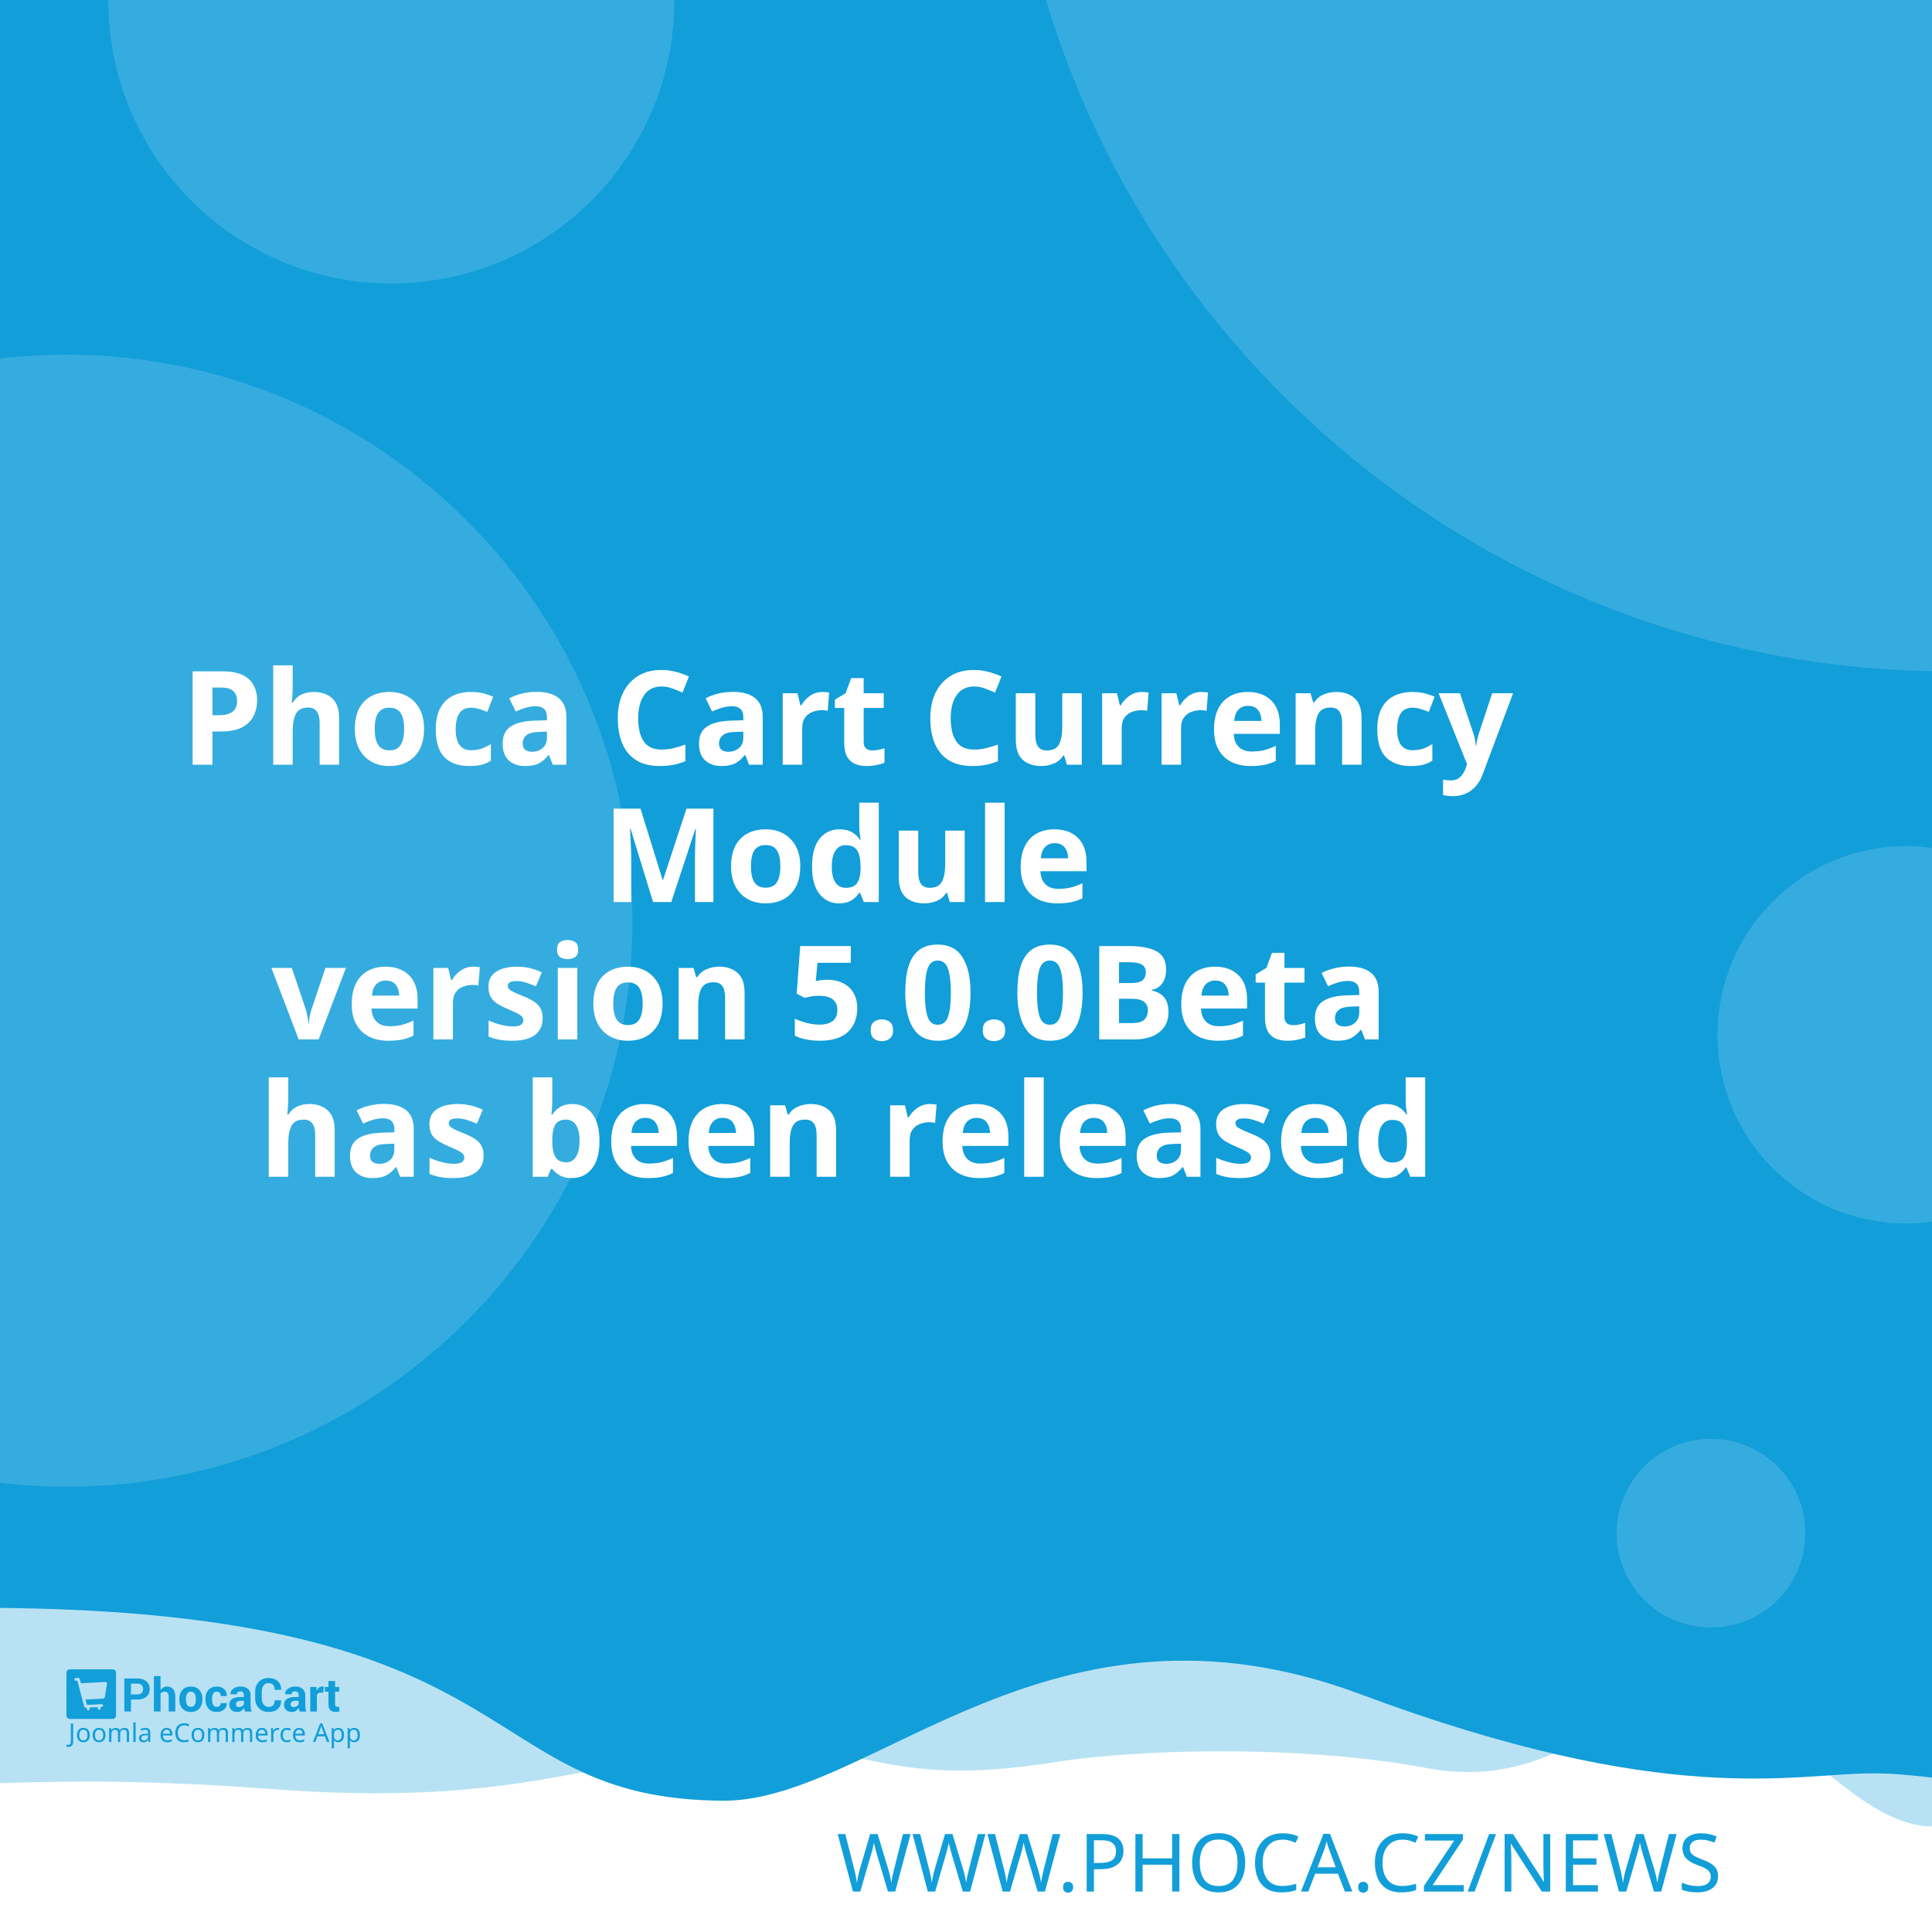
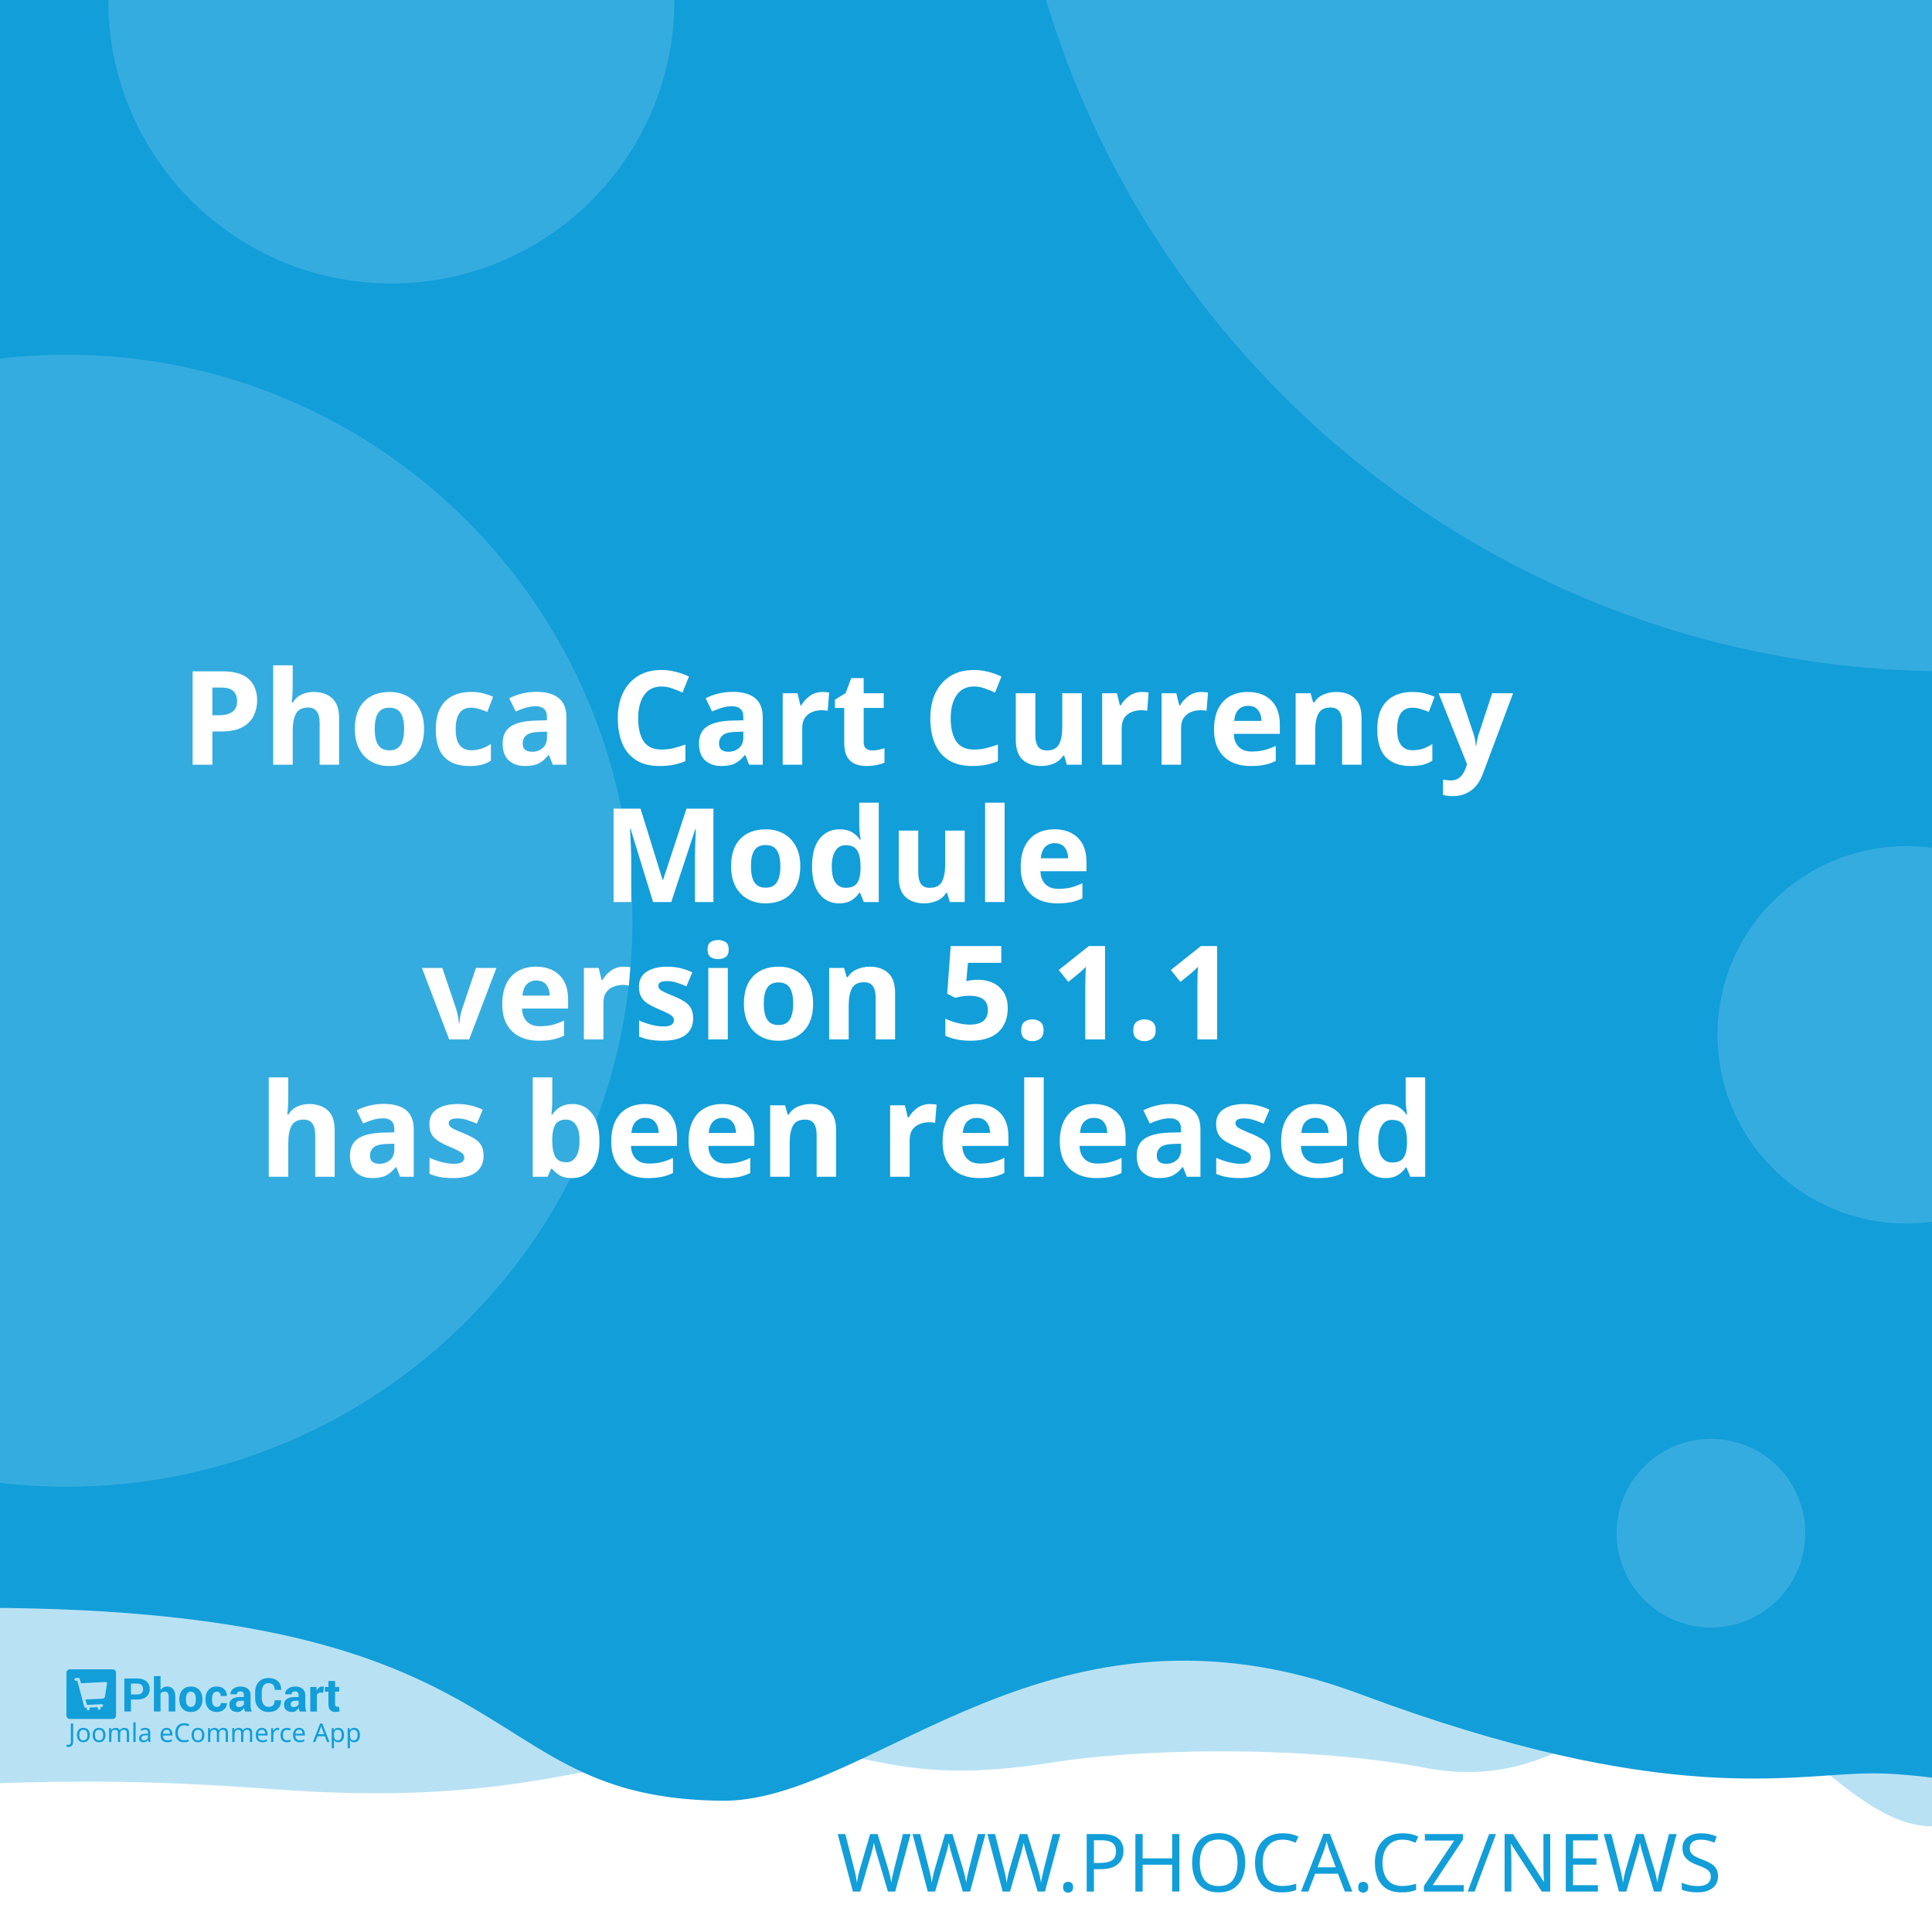
<svg xmlns="http://www.w3.org/2000/svg" width="512" height="512" viewBox="0 0 512 512" version="1.1" id="svg5">
  <defs id="defs2" />
  <g id="layer1">
    <path d="m -288.549,96.962 a 6.384,6.384 0 0 0 -6.384,6.384 v 81.087 a 6.384,6.384 0 0 0 6.384,6.384 h 81.083 a 6.384,6.384 0 0 0 6.384,-6.384 v -81.087 a 6.384,6.384 0 0 0 -6.384,-6.384 z m 16.084,16.188 c 0.591,-0.033 1.134,0.125 1.642,0.482 0.508,0.359 0.842,0.809 1.006,1.355 l 2.415,8.308 46.517,-2.44 c 0.829,-0.043 1.521,0.245 2.074,0.86 0.55,0.606 0.769,1.334 0.636,2.174 l -3.898,24.937 c -0.138,0.736 -0.57,1.497 -1.288,2.273 -0.719,0.787 -1.656,1.211 -2.797,1.272 l -32.861,1.721 3.038,10.253 27.775,-1.455 c 0.726,-0.04 1.351,0.178 1.887,0.648 0.523,0.483 0.803,1.086 0.844,1.812 0.038,0.726 -0.178,1.352 -0.648,1.887 -0.483,0.525 -1.086,0.806 -1.812,0.844 l -2.597,0.137 0.137,2.593 c 0.038,0.729 -0.178,1.356 -0.661,1.879 -0.472,0.535 -1.071,0.819 -1.8,0.856 -0.726,0.038 -1.353,-0.178 -1.879,-0.661 -0.535,-0.472 -0.814,-1.073 -0.852,-1.8 l -0.137,-2.593 -15.573,0.81 0.133,2.597 c 0.038,0.729 -0.176,1.356 -0.648,1.879 -0.483,0.535 -1.086,0.818 -1.812,0.856 -0.726,0.04 -1.352,-0.178 -1.887,-0.661 -0.525,-0.472 -0.806,-1.073 -0.844,-1.8 l -0.137,-2.597 -1.608,0.083 c -0.623,0.033 -1.193,-0.112 -1.721,-0.428 -0.515,-0.317 -0.883,-0.632 -1.11,-0.931 l -0.287,-0.507 -13.05,-49.343 -2.805,0.146 c -0.696,0.038 -1.312,-0.181 -1.858,-0.661 -0.545,-0.472 -0.835,-1.069 -0.873,-1.795 -0.038,-0.729 0.186,-1.353 0.682,-1.879 0.493,-0.535 1.083,-0.818 1.779,-0.856 z" style="fill:#ffffff;stroke-width:1;paint-order:stroke fill markers" id="path400" />
    <rect style="opacity:1;fill:#ffffff;stroke-width:5;stroke-linejoin:round;paint-order:stroke fill markers" id="rect723" width="512" height="512" x="0" y="0" />
    <path id="rect4460" style="opacity:0.3;fill:#129ed9;fill-opacity:1;stroke-width:5;stroke-linejoin:round;paint-order:stroke fill markers" d="M -256,4 H 768 v 480 c 0,0 -42.667,-10 -64,-10 -21.333,0 -42.408,10 -64,10 -21.592,0 -42.667,-10 -64,-10 -21.333,0 -42.408,10 -64,10 -21.592,0 -41.887,-34.701 -63.221,-34.701 -21.333,0 -35.645,25.795 -70.761,19.246 -35.116,-6.549 -78.862,-4.741 -98.515,-1.547 -47.289,7.533 -49.247,-6.724 -87.369,-3.311 -38.122,3.413 -56.921,15.193 -120.307,10.429 -63.387,-4.764 -84.091,0.698 -135.827,-0.116 -21.333,0 -42.408,10 -64,10 -21.592,0 -42.667,-10 -64,-10 -21.333,0 -64,10 -64,10 z" />
    <path id="rect4460-5" style="fill:#129ed9;fill-opacity:1;stroke-width:5;stroke-linejoin:round;paint-order:stroke fill markers" d="M -316,4.9999998e-7 H 708 V 480 c 0,0 -42.667,-10 -64,-10 -21.333,0 -42.408,10 -64,10 -21.592,0 -62.256,-10.048 -83.59,-10.048 -21.333,0 -54.449,9.448 -136.059,-21.03 -81.61,-30.478 -128.583,27.669 -167.971,28.291 -70.795,-0.042 -47.303,-54.288 -212.561,-50.983 C -185.439,429.534 -38.408,480 -60,480 c -21.592,0 -42.667,-10 -64,-10 -21.333,0 -42.408,10 -64,10 -21.592,0 -42.667,-10 -64,-10 -21.333,0 -64,10 -64,10 z" />
    <text xml:space="preserve" style="font-style:normal;font-weight:normal;font-size:21.333px;line-height:1.25;font-family:sans-serif;fill:#129ed9;fill-opacity:1;stroke:none" x="484.042" y="501.277" id="text2910-3-7">
      <tspan id="tspan2908-6-5" x="484.042" y="501.277" style="font-style:normal;font-variant:normal;font-weight:300;font-stretch:normal;font-size:21.333px;font-family:Montserrat;-inkscape-font-specification:'Montserrat Light';text-align:end;text-anchor:end;fill:#129ed9;fill-opacity:1">WWW.PHOCA.CZ/NEWS</tspan>
    </text>
    <text xml:space="preserve" style="font-style:normal;font-variant:normal;font-weight:600;font-stretch:normal;font-size:34.667px;line-height:1.05;font-family:Rubik;-inkscape-font-specification:'Rubik Semi-Bold';fill:#ffffff;fill-opacity:1;stroke:none" x="256" y="165" id="text11252">
      <tspan x="256" y="165" id="tspan403" style="text-align:center;text-anchor:middle" />
      <tspan x="256" y="202.659" style="font-size:34.667px;text-align:center;text-anchor:middle" id="tspan442">Phoca Cart Currency</tspan>
      <tspan x="256" y="239.059" style="font-size:34.667px;text-align:center;text-anchor:middle" id="tspan444">Module</tspan>
-       <tspan x="256" y="275.459" id="tspan1992" style="font-size:34.667px;text-align:center;text-anchor:middle">version 5.0.0Beta
+       <tspan x="256" y="275.459" id="tspan1992" style="font-size:34.667px;text-align:center;text-anchor:middle">version 5.1.1
</tspan>
      <tspan x="256" y="311.859" id="tspan2906" style="font-size:34.667px;text-align:center;text-anchor:middle">has been released</tspan>
      <tspan x="256" y="348.259" id="tspan1994" style="font-size:34.667px" />
    </text>
    <circle style="opacity:0.15;fill:#ffffff;fill-opacity:1;stroke-width:5;stroke-linejoin:round;paint-order:stroke fill markers" id="path8376" cx="516.67" cy="-72.081" r="250" />
    <circle style="opacity:0.15;fill:#ffffff;fill-opacity:1;stroke-width:5;stroke-linejoin:round;paint-order:stroke fill markers" id="path8376-9" cx="17.604" cy="244" r="150" />
    <circle style="opacity:0.15;fill:#ffffff;fill-opacity:1;stroke-width:5;stroke-linejoin:round;paint-order:stroke fill markers" id="path8376-6" cx="103.704" cy="0.117" r="75" />
    <circle style="opacity:0.15;fill:#ffffff;fill-opacity:1;stroke-width:5;stroke-linejoin:round;paint-order:stroke fill markers" id="path8376-6-2" cx="505.168" cy="274.238" r="50" />
    <g id="g8950" transform="matrix(0.298069,0,0,0.298069,107.3348,335.2596)" style="fill:#129ed9;fill-opacity:1;stroke-width:3.355">
      <g id="g895" transform="translate(-301.0409,359.4151)" style="fill:#129ed9;fill-opacity:1;stroke-width:3.355">
        <g transform="matrix(1.3333,0,0,-1.3333,-75.59,850.15)" fill="#ffffff" image-rendering="optimizeQuality" id="g280" style="clip-rule:evenodd;fill:#129ed9;fill-opacity:1;stroke-width:8.934;shape-rendering:geometricPrecision">
          <path d="m 99.728,617.49 v -7.994 h -4.423 v 22.031 h 8.784 c 2.532,0 4.527,-0.646 5.979,-1.937 1.452,-1.291 2.181,-2.99 2.181,-5.097 0,-2.107 -0.729,-3.801 -2.181,-5.082 -1.452,-1.281 -3.446,-1.921 -5.979,-1.921 z m 0,3.408 h 4.361 c 1.23,0 2.165,0.336 2.801,1.002 0.635,0.671 0.951,1.523 0.951,2.561 0,1.059 -0.315,1.932 -0.946,2.623 -0.63,0.687 -1.566,1.033 -2.806,1.033 H 99.728 Z" id="path262" style="fill:#129ed9;fill-opacity:1;stroke-width:3.355" />
          <path d="m 119.45,623.79 c 0.517,0.749 1.147,1.327 1.891,1.746 0.749,0.418 1.576,0.63 2.485,0.63 1.705,0 3.043,-0.568 4.02,-1.704 0.971,-1.131 1.457,-2.887 1.457,-5.252 v -9.714 h -4.418 v 9.76 c 0,1.276 -0.227,2.174 -0.677,2.706 -0.445,0.532 -1.116,0.795 -2.005,0.795 -0.605,0 -1.137,-0.108 -1.602,-0.325 -0.465,-0.217 -0.847,-0.522 -1.152,-0.919 v -12.017 h -4.418 v 23.611 h 4.418 z" id="path264" style="fill:#129ed9;fill-opacity:1;stroke-width:3.355" />
          <path d="m 131.96,617.83 c 0,2.438 0.682,4.436 2.046,5.996 1.359,1.554 3.25,2.334 5.663,2.334 2.418,0 4.315,-0.774 5.689,-2.329 1.375,-1.549 2.062,-3.553 2.062,-6.001 v -0.32 c 0,-2.458 -0.687,-4.462 -2.051,-6.011 -1.369,-1.544 -3.261,-2.319 -5.674,-2.319 -2.418,0 -4.315,0.775 -5.684,2.319 -1.364,1.549 -2.051,3.553 -2.051,6.011 z m 4.408,-0.31 c 0,-1.487 0.264,-2.68 0.785,-3.584 0.527,-0.899 1.375,-1.348 2.542,-1.348 1.142,0 1.979,0.454 2.506,1.358 0.532,0.904 0.796,2.097 0.796,3.574 v 0.315 c 0,1.446 -0.269,2.629 -0.801,3.542 -0.537,0.914 -1.38,1.374 -2.527,1.374 -1.142,0 -1.979,-0.46 -2.506,-1.379 -0.532,-0.919 -0.796,-2.102 -0.796,-3.537 z" id="path266" style="fill:#129ed9;fill-opacity:1;stroke-width:3.355" />
          <path d="m 157.01,612.59 c 0.79,0 1.421,0.227 1.891,0.682 0.475,0.454 0.713,1.064 0.713,1.828 h 4.015 l 0.041,-0.093 c 0.041,-1.653 -0.579,-3.037 -1.871,-4.152 -1.287,-1.116 -2.883,-1.673 -4.79,-1.673 -2.439,0 -4.325,0.769 -5.648,2.314 -1.318,1.544 -1.979,3.522 -1.979,5.944 v 0.449 c 0,2.412 0.656,4.395 1.974,5.944 1.317,1.554 3.198,2.329 5.638,2.329 2.02,0 3.648,-0.573 4.883,-1.725 1.235,-1.151 1.835,-2.664 1.793,-4.539 l -0.031,-0.088 h -4.026 c 0,0.842 -0.233,1.544 -0.698,2.107 -0.46,0.558 -1.101,0.837 -1.922,0.837 -1.168,0 -1.995,-0.454 -2.475,-1.358 -0.476,-0.904 -0.718,-2.071 -0.718,-3.496 v -0.454 c 0,-1.456 0.243,-2.628 0.718,-3.522 0.48,-0.888 1.312,-1.332 2.491,-1.332" id="path268" style="fill:#129ed9;fill-opacity:1;stroke-width:3.355" />
          <path d="m 175.8,609.49 c -0.165,0.372 -0.305,0.764 -0.419,1.183 -0.119,0.413 -0.202,0.837 -0.248,1.27 -0.455,-0.8 -1.054,-1.456 -1.798,-1.978 -0.739,-0.521 -1.628,-0.785 -2.656,-0.785 -1.715,0 -3.038,0.439 -3.963,1.322 -0.93,0.883 -1.395,2.086 -1.395,3.604 0,1.606 0.62,2.845 1.855,3.729 1.235,0.883 3.038,1.322 5.41,1.322 h 2.47 v 1.301 c 0,0.785 -0.207,1.394 -0.62,1.828 -0.413,0.434 -1.023,0.651 -1.834,0.651 -0.713,0 -1.266,-0.175 -1.653,-0.522 -0.393,-0.346 -0.584,-0.826 -0.584,-1.446 l -4.268,0.016 -0.016,0.093 c -0.072,1.379 0.527,2.572 1.798,3.579 1.271,1.002 2.946,1.503 5.013,1.503 1.958,0 3.545,-0.496 4.769,-1.492 1.22,-0.992 1.829,-2.406 1.829,-4.24 v -6.76 c 0,-0.769 0.062,-1.492 0.176,-2.164 0.119,-0.676 0.299,-1.348 0.553,-2.014 z m -4.046,2.943 c 0.78,0 1.468,0.191 2.077,0.574 0.605,0.382 1.013,0.826 1.225,1.332 v 2.308 h -2.47 c -0.935,0 -1.648,-0.232 -2.134,-0.702 -0.481,-0.47 -0.724,-1.033 -0.724,-1.699 0,-0.542 0.181,-0.981 0.542,-1.312 0.367,-0.336 0.858,-0.501 1.483,-0.501" id="path270" style="fill:#129ed9;fill-opacity:1;stroke-width:3.355" />
          <path d="m 199.84,617.01 0.031,-0.088 c 0.041,-2.37 -0.682,-4.25 -2.17,-5.645 -1.488,-1.394 -3.555,-2.091 -6.201,-2.091 -2.656,0 -4.811,0.852 -6.464,2.556 -1.653,1.704 -2.486,3.894 -2.486,6.579 v 4.369 c 0,2.67 0.812,4.86 2.424,6.574 1.617,1.715 3.715,2.572 6.299,2.572 2.723,0 4.852,-0.697 6.386,-2.097 1.535,-1.399 2.284,-3.305 2.243,-5.717 l -0.031,-0.088 h -4.299 c 0,1.451 -0.346,2.561 -1.044,3.336 -0.698,0.769 -1.783,1.157 -3.255,1.157 -1.323,0 -2.372,-0.537 -3.147,-1.606 -0.78,-1.074 -1.168,-2.438 -1.168,-4.1 v -4.39 c 0,-1.683 0.408,-3.057 1.225,-4.131 0.822,-1.069 1.922,-1.606 3.317,-1.606 1.38,0 2.403,0.372 3.064,1.11 0.661,0.744 0.992,1.844 0.992,3.305 z" id="path272" style="fill:#129ed9;fill-opacity:1;stroke-width:3.355" />
          <path d="m 212.27,609.49 c -0.165,0.372 -0.305,0.764 -0.419,1.183 -0.119,0.413 -0.202,0.837 -0.248,1.27 -0.455,-0.8 -1.054,-1.456 -1.798,-1.978 -0.739,-0.521 -1.628,-0.785 -2.656,-0.785 -1.716,0 -3.038,0.439 -3.963,1.322 -0.93,0.883 -1.395,2.086 -1.395,3.604 0,1.606 0.62,2.845 1.855,3.729 1.235,0.883 3.039,1.322 5.41,1.322 h 2.47 v 1.301 c 0,0.785 -0.207,1.394 -0.62,1.828 -0.413,0.434 -1.023,0.651 -1.834,0.651 -0.713,0 -1.266,-0.175 -1.654,-0.522 -0.393,-0.346 -0.584,-0.826 -0.584,-1.446 l -4.268,0.016 -0.016,0.093 c -0.072,1.379 0.527,2.572 1.798,3.579 1.271,1.002 2.945,1.503 5.013,1.503 1.958,0 3.545,-0.496 4.769,-1.492 1.22,-0.992 1.829,-2.406 1.829,-4.24 v -6.76 c 0,-0.769 0.062,-1.492 0.176,-2.164 0.119,-0.676 0.3,-1.348 0.553,-2.014 z m -4.046,2.943 c 0.78,0 1.468,0.191 2.077,0.574 0.605,0.382 1.013,0.826 1.224,1.332 v 2.308 h -2.47 c -0.935,0 -1.649,-0.232 -2.134,-0.702 -0.481,-0.47 -0.723,-1.033 -0.723,-1.699 0,-0.542 0.181,-0.981 0.542,-1.312 0.367,-0.336 0.858,-0.501 1.483,-0.501" id="path274" style="fill:#129ed9;fill-opacity:1;stroke-width:3.355" />
          <path d="m 227.92,622.06 -1.617,0.046 c -0.656,0 -1.199,-0.134 -1.623,-0.408 -0.423,-0.274 -0.744,-0.656 -0.966,-1.152 v -11.052 h -4.408 v 16.36 h 4.103 l 0.196,-2.422 c 0.382,0.857 0.883,1.528 1.494,2.009 0.61,0.48 1.312,0.723 2.108,0.723 0.223,0 0.429,-0.015 0.615,-0.052 0.186,-0.036 0.377,-0.077 0.568,-0.129 z" id="path276" style="fill:#129ed9;fill-opacity:1;stroke-width:3.355" />
          <path d="m 235.83,629.86 v -4.007 h 2.754 v -3.099 H 235.83 v -8.33 c 0,-0.635 0.129,-1.09 0.393,-1.363 0.263,-0.274 0.615,-0.408 1.059,-0.408 0.232,0 0.434,0.01 0.599,0.036 0.166,0.026 0.362,0.072 0.579,0.129 l 0.383,-3.181 c -0.445,-0.155 -0.878,-0.268 -1.302,-0.341 -0.424,-0.078 -0.884,-0.114 -1.38,-0.114 -1.524,0 -2.697,0.418 -3.519,1.255 -0.822,0.837 -1.235,2.159 -1.235,3.977 v 8.34 h -2.392 v 3.099 h 2.392 v 4.007 z" id="path278" style="fill:#129ed9;fill-opacity:1;stroke-width:3.355" />
        </g>
        <g fill="#ffffff" fill-rule="evenodd" image-rendering="optimizeQuality" stroke-width="1.934" aria-label="Joomla eCommerce App" id="g318" style="clip-rule:evenodd;fill:#129ed9;fill-opacity:1;shape-rendering:geometricPrecision">
          <path d="M 1.704,69 Q 1.151,69 0.736,68.908 0.321,68.839 -0.002,68.7 v -1.752 q 0.369,0.092 0.784,0.161 0.415,0.069 0.876,0.069 0.576,0 1.083,-0.231 0.53,-0.231 0.853,-0.807 0.323,-0.576 0.323,-1.614 v -16.368 h 2.075 v 16.206 q 0,2.374 -1.176,3.504 -1.176,1.13 -3.112,1.13 z" id="path282" style="fill:#129ed9;fill-opacity:1;stroke-width:1.934" />
          <path d="m 20.792,58.419 q 0,3.066 -1.568,4.749 -1.545,1.683 -4.196,1.683 -1.637,0 -2.928,-0.738 -1.268,-0.761 -2.006,-2.19 -0.738,-1.452 -0.738,-3.504 0,-3.066 1.545,-4.726 1.545,-1.66 4.196,-1.66 1.683,0 2.951,0.761 1.291,0.738 2.006,2.167 0.738,1.406 0.738,3.458 z m -9.336,0 q 0,2.19 0.853,3.481 0.876,1.268 2.766,1.268 1.867,0 2.743,-1.268 0.876,-1.291 0.876,-3.481 0,-2.19 -0.876,-3.435 -0.876,-1.245 -2.766,-1.245 -1.89,0 -2.743,1.245 -0.853,1.245 -0.853,3.435 z" id="path284" style="fill:#129ed9;fill-opacity:1;stroke-width:1.934" />
          <path d="m 34.739,58.419 q 0,3.066 -1.568,4.749 -1.545,1.683 -4.196,1.683 -1.637,0 -2.928,-0.738 -1.268,-0.761 -2.006,-2.19 -0.738,-1.452 -0.738,-3.504 0,-3.066 1.545,-4.726 1.545,-1.66 4.196,-1.66 1.683,0 2.951,0.761 1.291,0.738 2.006,2.167 0.738,1.406 0.738,3.458 z m -9.336,0 q 0,2.19 0.853,3.481 0.876,1.268 2.766,1.268 1.867,0 2.743,-1.268 0.876,-1.291 0.876,-3.481 0,-2.19 -0.876,-3.435 -0.876,-1.245 -2.766,-1.245 -1.89,0 -2.743,1.245 -0.853,1.245 -0.853,3.435 z" id="path286" style="fill:#129ed9;fill-opacity:1;stroke-width:1.934" />
          <path d="m 51.499,52.033 q 2.098,0 3.135,1.083 1.037,1.06 1.037,3.458 V 64.62 H 53.666 v -7.953 q 0,-2.928 -2.513,-2.928 -1.798,0 -2.582,1.037 -0.761,1.037 -0.761,3.02 V 64.62 h -2.006 v -7.953 q 0,-2.928 -2.536,-2.928 -1.867,0 -2.582,1.153 -0.715,1.153 -0.715,3.32 v 6.409 h -2.029 v -12.356 h 1.637 l 0.3,1.683 h 0.115 q 0.576,-0.968 1.545,-1.429 0.991,-0.484 2.098,-0.484 2.905,0 3.781,2.075 h 0.115 q 0.622,-1.06 1.683,-1.568 1.083,-0.507 2.282,-0.507 z" id="path288" style="fill:#129ed9;fill-opacity:1;stroke-width:1.934" />
          <path d="M 61.527,64.62 H 59.498 V 47.1 h 2.029 z" id="path290" style="fill:#129ed9;fill-opacity:1;stroke-width:1.934" />
          <path d="m 70.126,52.056 q 2.259,0 3.343,0.991 1.083,0.991 1.083,3.158 v 8.414 h -1.475 l -0.392,-1.752 h -0.092 q -0.807,1.014 -1.706,1.498 -0.876,0.484 -2.444,0.484 -1.683,0 -2.789,-0.876 -1.107,-0.899 -1.107,-2.789 0,-1.844 1.452,-2.836 1.452,-1.014 4.472,-1.107 l 2.098,-0.069 v -0.738 q 0,-1.545 -0.669,-2.144 -0.669,-0.599 -1.89,-0.599 -0.968,0 -1.844,0.3 -0.876,0.277 -1.637,0.645 l -0.622,-1.522 q 0.807,-0.438 1.913,-0.738 1.107,-0.323 2.305,-0.323 z m 0.599,6.593 q -2.305,0.092 -3.204,0.738 -0.876,0.645 -0.876,1.821 0,1.037 0.622,1.522 0.645,0.484 1.637,0.484 1.568,0 2.605,-0.853 1.037,-0.876 1.037,-2.674 v -1.107 z" id="path292" style="fill:#129ed9;fill-opacity:1;stroke-width:1.934" />
          <path d="m 89.144,52.033 q 1.591,0 2.72,0.692 1.153,0.692 1.752,1.96 0.622,1.245 0.622,2.928 v 1.222 h -8.46 q 0.046,2.098 1.06,3.204 1.037,1.083 2.882,1.083 1.176,0 2.075,-0.207 0.922,-0.231 1.89,-0.645 v 1.775 q -0.945,0.415 -1.867,0.599 -0.922,0.207 -2.19,0.207 -1.752,0 -3.112,-0.715 -1.337,-0.715 -2.098,-2.121 -0.738,-1.429 -0.738,-3.481 0,-2.029 0.669,-3.481 0.692,-1.452 1.913,-2.236 1.245,-0.784 2.882,-0.784 z m -0.023,1.66 q -1.452,0 -2.305,0.945 -0.83,0.922 -0.991,2.582 h 6.293 q -0.023,-1.568 -0.738,-2.536 -0.715,-0.991 -2.259,-0.991 z" id="path294" style="fill:#129ed9;fill-opacity:1;stroke-width:1.934" />
          <path d="m 104.71,49.751 q -2.651,0 -4.173,1.775 -1.522,1.775 -1.522,4.864 0,3.066 1.406,4.864 1.429,1.775 4.265,1.775 1.083,0 2.052,-0.184 0.968,-0.184 1.89,-0.461 v 1.798 q -0.922,0.346 -1.913,0.507 -0.968,0.161 -2.328,0.161 -2.513,0 -4.196,-1.037 -1.683,-1.037 -2.536,-2.951 -0.83,-1.913 -0.83,-4.495 0,-2.49 0.899,-4.38 0.922,-1.913 2.697,-2.974 1.775,-1.083 4.311,-1.083 2.605,0 4.541,0.968 l -0.83,1.752 q -0.761,-0.346 -1.706,-0.622 -0.922,-0.277 -2.029,-0.277 z" id="path296" style="fill:#129ed9;fill-opacity:1;stroke-width:1.934" />
          <path d="m 122.69,58.419 q 0,3.066 -1.568,4.749 -1.545,1.683 -4.196,1.683 -1.637,0 -2.928,-0.738 -1.268,-0.761 -2.006,-2.19 -0.738,-1.452 -0.738,-3.504 0,-3.066 1.545,-4.726 1.545,-1.66 4.196,-1.66 1.683,0 2.951,0.761 1.291,0.738 2.006,2.167 0.738,1.406 0.738,3.458 z m -9.336,0 q 0,2.19 0.853,3.481 0.876,1.268 2.766,1.268 1.867,0 2.743,-1.268 0.876,-1.291 0.876,-3.481 0,-2.19 -0.876,-3.435 -0.876,-1.245 -2.766,-1.245 -1.89,0 -2.743,1.245 -0.853,1.245 -0.853,3.435 z" id="path298" style="fill:#129ed9;fill-opacity:1;stroke-width:1.934" />
          <path d="m 139.45,52.033 q 2.098,0 3.135,1.083 1.037,1.06 1.037,3.458 V 64.62 h -2.006 v -7.953 q 0,-2.928 -2.513,-2.928 -1.798,0 -2.582,1.037 -0.761,1.037 -0.761,3.02 V 64.62 h -2.006 v -7.953 q 0,-2.928 -2.536,-2.928 -1.867,0 -2.582,1.153 -0.715,1.153 -0.715,3.32 v 6.409 h -2.029 v -12.356 h 1.637 l 0.3,1.683 h 0.115 q 0.576,-0.968 1.545,-1.429 0.991,-0.484 2.098,-0.484 2.905,0 3.781,2.075 h 0.115 q 0.622,-1.06 1.683,-1.568 1.083,-0.507 2.282,-0.507 z" id="path300" style="fill:#129ed9;fill-opacity:1;stroke-width:1.934" />
          <path d="m 161,52.033 q 2.098,0 3.135,1.083 1.037,1.06 1.037,3.458 V 64.62 h -2.006 v -7.953 q 0,-2.928 -2.513,-2.928 -1.798,0 -2.582,1.037 -0.761,1.037 -0.761,3.02 V 64.62 h -2.006 v -7.953 q 0,-2.928 -2.536,-2.928 -1.867,0 -2.582,1.153 -0.715,1.153 -0.715,3.32 v 6.409 h -2.029 v -12.356 h 1.637 l 0.3,1.683 h 0.115 q 0.576,-0.968 1.545,-1.429 0.991,-0.484 2.098,-0.484 2.905,0 3.781,2.075 h 0.115 q 0.622,-1.06 1.683,-1.568 1.083,-0.507 2.282,-0.507 z" id="path302" style="fill:#129ed9;fill-opacity:1;stroke-width:1.934" />
          <path d="m 173.77,52.033 q 1.591,0 2.72,0.692 1.153,0.692 1.752,1.96 0.622,1.245 0.622,2.928 v 1.222 h -8.46 q 0.046,2.098 1.06,3.204 1.037,1.083 2.882,1.083 1.176,0 2.075,-0.207 0.922,-0.231 1.89,-0.645 v 1.775 q -0.945,0.415 -1.867,0.599 -0.922,0.207 -2.19,0.207 -1.752,0 -3.112,-0.715 -1.337,-0.715 -2.098,-2.121 -0.738,-1.429 -0.738,-3.481 0,-2.029 0.669,-3.481 0.692,-1.452 1.913,-2.236 1.245,-0.784 2.882,-0.784 z m -0.023,1.66 q -1.452,0 -2.305,0.945 -0.83,0.922 -0.991,2.582 h 6.293 q -0.023,-1.568 -0.738,-2.536 -0.715,-0.991 -2.259,-0.991 z" id="path304" style="fill:#129ed9;fill-opacity:1;stroke-width:1.934" />
          <path d="m 187.76,52.033 q 0.346,0 0.738,0.046 0.415,0.023 0.715,0.092 l -0.254,1.867 q -0.3,-0.069 -0.669,-0.115 -0.346,-0.046 -0.669,-0.046 -0.945,0 -1.775,0.53 -0.83,0.507 -1.337,1.452 -0.484,0.922 -0.484,2.167 v 6.593 h -2.029 v -12.356 h 1.66 l 0.231,2.259 h 0.092 q 0.599,-1.014 1.545,-1.752 0.945,-0.738 2.236,-0.738 z" id="path306" style="fill:#129ed9;fill-opacity:1;stroke-width:1.934" />
          <path d="m 196.02,64.851 q -1.637,0 -2.928,-0.669 -1.268,-0.669 -2.006,-2.075 -0.715,-1.406 -0.715,-3.596 0,-2.282 0.761,-3.712 0.761,-1.429 2.052,-2.098 1.314,-0.669 2.974,-0.669 0.945,0 1.821,0.207 0.876,0.184 1.429,0.461 l -0.622,1.683 q -0.553,-0.207 -1.291,-0.392 -0.738,-0.184 -1.383,-0.184 -3.642,0 -3.642,4.68 0,2.236 0.876,3.435 0.899,1.176 2.651,1.176 1.014,0 1.775,-0.207 0.784,-0.207 1.429,-0.507 v 1.798 q -0.622,0.323 -1.383,0.484 -0.738,0.184 -1.798,0.184 z" id="path308" style="fill:#129ed9;fill-opacity:1;stroke-width:1.934" />
          <path d="m 206.9,52.033 q 1.591,0 2.72,0.692 1.153,0.692 1.752,1.96 0.622,1.245 0.622,2.928 v 1.222 h -8.46 q 0.046,2.098 1.06,3.204 1.037,1.083 2.882,1.083 1.176,0 2.075,-0.207 0.922,-0.231 1.89,-0.645 v 1.775 q -0.945,0.415 -1.867,0.599 -0.922,0.207 -2.19,0.207 -1.752,0 -3.112,-0.715 -1.337,-0.715 -2.098,-2.121 -0.738,-1.429 -0.738,-3.481 0,-2.029 0.669,-3.481 0.692,-1.452 1.913,-2.236 1.245,-0.784 2.882,-0.784 z m -0.023,1.66 q -1.452,0 -2.305,0.945 -0.83,0.922 -0.991,2.582 h 6.293 q -0.023,-1.568 -0.738,-2.536 -0.715,-0.991 -2.259,-0.991 z" id="path310" style="fill:#129ed9;fill-opacity:1;stroke-width:1.934" />
          <path d="m 231.73,64.62 -1.983,-5.095 h -6.524 l -1.96,5.095 h -2.098 l 6.432,-16.529 h 1.867 l 6.409,16.529 z m -4.449,-11.918 q -0.069,-0.184 -0.231,-0.669 -0.161,-0.484 -0.323,-0.991 -0.138,-0.53 -0.231,-0.807 -0.161,0.715 -0.369,1.406 -0.207,0.669 -0.346,1.06 l -1.867,4.979 h 5.21 z" id="path312" style="fill:#129ed9;fill-opacity:1;stroke-width:1.934" />
          <path d="m 241.73,52.033 q 2.282,0 3.665,1.591 1.406,1.591 1.406,4.795 0,3.158 -1.406,4.795 -1.383,1.637 -3.688,1.637 -1.429,0 -2.374,-0.53 -0.922,-0.553 -1.452,-1.268 h -0.138 q 0.046,0.392 0.092,0.991 0.046,0.599 0.046,1.037 v 5.072 h -2.029 v -17.889 h 1.66 l 0.277,1.683 h 0.092 q 0.553,-0.807 1.452,-1.36 0.899,-0.553 2.397,-0.553 z m -0.369,1.706 q -1.89,0 -2.674,1.06 -0.761,1.06 -0.807,3.227 v 0.392 q 0,2.282 0.738,3.527 0.761,1.222 2.789,1.222 1.13,0 1.844,-0.622 0.738,-0.622 1.083,-1.683 0.369,-1.083 0.369,-2.467 0,-2.121 -0.83,-3.389 -0.807,-1.268 -2.513,-1.268 z" id="path314" style="fill:#129ed9;fill-opacity:1;stroke-width:1.934" />
          <path d="m 255.91,52.033 q 2.282,0 3.665,1.591 1.406,1.591 1.406,4.795 0,3.158 -1.406,4.795 -1.383,1.637 -3.688,1.637 -1.429,0 -2.374,-0.53 -0.922,-0.553 -1.452,-1.268 h -0.138 q 0.046,0.392 0.092,0.991 0.046,0.599 0.046,1.037 v 5.072 h -2.029 v -17.889 h 1.66 l 0.277,1.683 h 0.092 q 0.553,-0.807 1.452,-1.36 0.899,-0.553 2.397,-0.553 z m -0.369,1.706 q -1.89,0 -2.674,1.06 -0.761,1.06 -0.807,3.227 v 0.392 q 0,2.282 0.738,3.527 0.761,1.222 2.789,1.222 1.13,0 1.844,-0.622 0.738,-0.622 1.083,-1.683 0.369,-1.083 0.369,-2.467 0,-2.121 -0.83,-3.389 -0.807,-1.268 -2.513,-1.268 z" id="path316" style="fill:#129ed9;fill-opacity:1;stroke-width:1.934" />
        </g>
        <path d="M 3,0 A 3,3 0 0 0 0,3 v 38.107 a 3,3 0 0 0 3,3 h 38.105 a 3,3 0 0 0 3,-3 V 3 a 3,3 0 0 0 -3,-3 z m 7.559,7.607 c 0.278,-0.015 0.533,0.059 0.771,0.227 0.239,0.169 0.396,0.38 0.473,0.637 l 1.135,3.904 21.861,-1.147 c 0.39,-0.02 0.715,0.115 0.975,0.404 0.259,0.285 0.361,0.627 0.299,1.022 l -1.832,11.719 c -0.065,0.346 -0.268,0.703 -0.605,1.068 -0.338,0.37 -0.778,0.569 -1.315,0.598 l -15.443,0.809 1.428,4.818 13.053,-0.684 c 0.341,-0.019 0.635,0.084 0.887,0.305 0.246,0.227 0.378,0.51 0.396,0.852 0.018,0.341 -0.084,0.635 -0.305,0.887 -0.227,0.247 -0.51,0.379 -0.852,0.396 l -1.221,0.064 0.064,1.219 c 0.018,0.343 -0.084,0.637 -0.311,0.883 -0.222,0.252 -0.503,0.385 -0.846,0.402 -0.341,0.018 -0.636,-0.084 -0.883,-0.311 -0.252,-0.222 -0.383,-0.504 -0.4,-0.846 l -0.064,-1.219 -7.318,0.381 0.062,1.221 c 0.018,0.343 -0.083,0.637 -0.305,0.883 -0.227,0.252 -0.51,0.384 -0.852,0.402 -0.341,0.019 -0.635,-0.084 -0.887,-0.311 -0.247,-0.222 -0.379,-0.504 -0.396,-0.846 l -0.064,-1.221 -0.756,0.039 c -0.293,0.015 -0.561,-0.052 -0.809,-0.201 -0.242,-0.149 -0.415,-0.297 -0.521,-0.438 l -0.135,-0.238 -6.133,-23.189 -1.318,0.068 C 8.066,10.184 7.776,10.082 7.52,9.856 7.263,9.634 7.127,9.354 7.11,9.012 7.092,8.67 7.197,8.377 7.43,8.13 7.661,7.878 7.939,7.745 8.266,7.727 Z" fill="#ffffff" style="fill:#129ed9;fill-opacity:1;stroke-width:8.934;paint-order:stroke fill markers" id="path334" />
      </g>
    </g>
    <circle style="opacity:0.15;fill:#ffffff;fill-opacity:1;stroke-width:5;stroke-linejoin:round;paint-order:stroke fill markers" id="path8376-6-2-1" cx="453.421" cy="406.309" r="25" />
  </g>
</svg>
